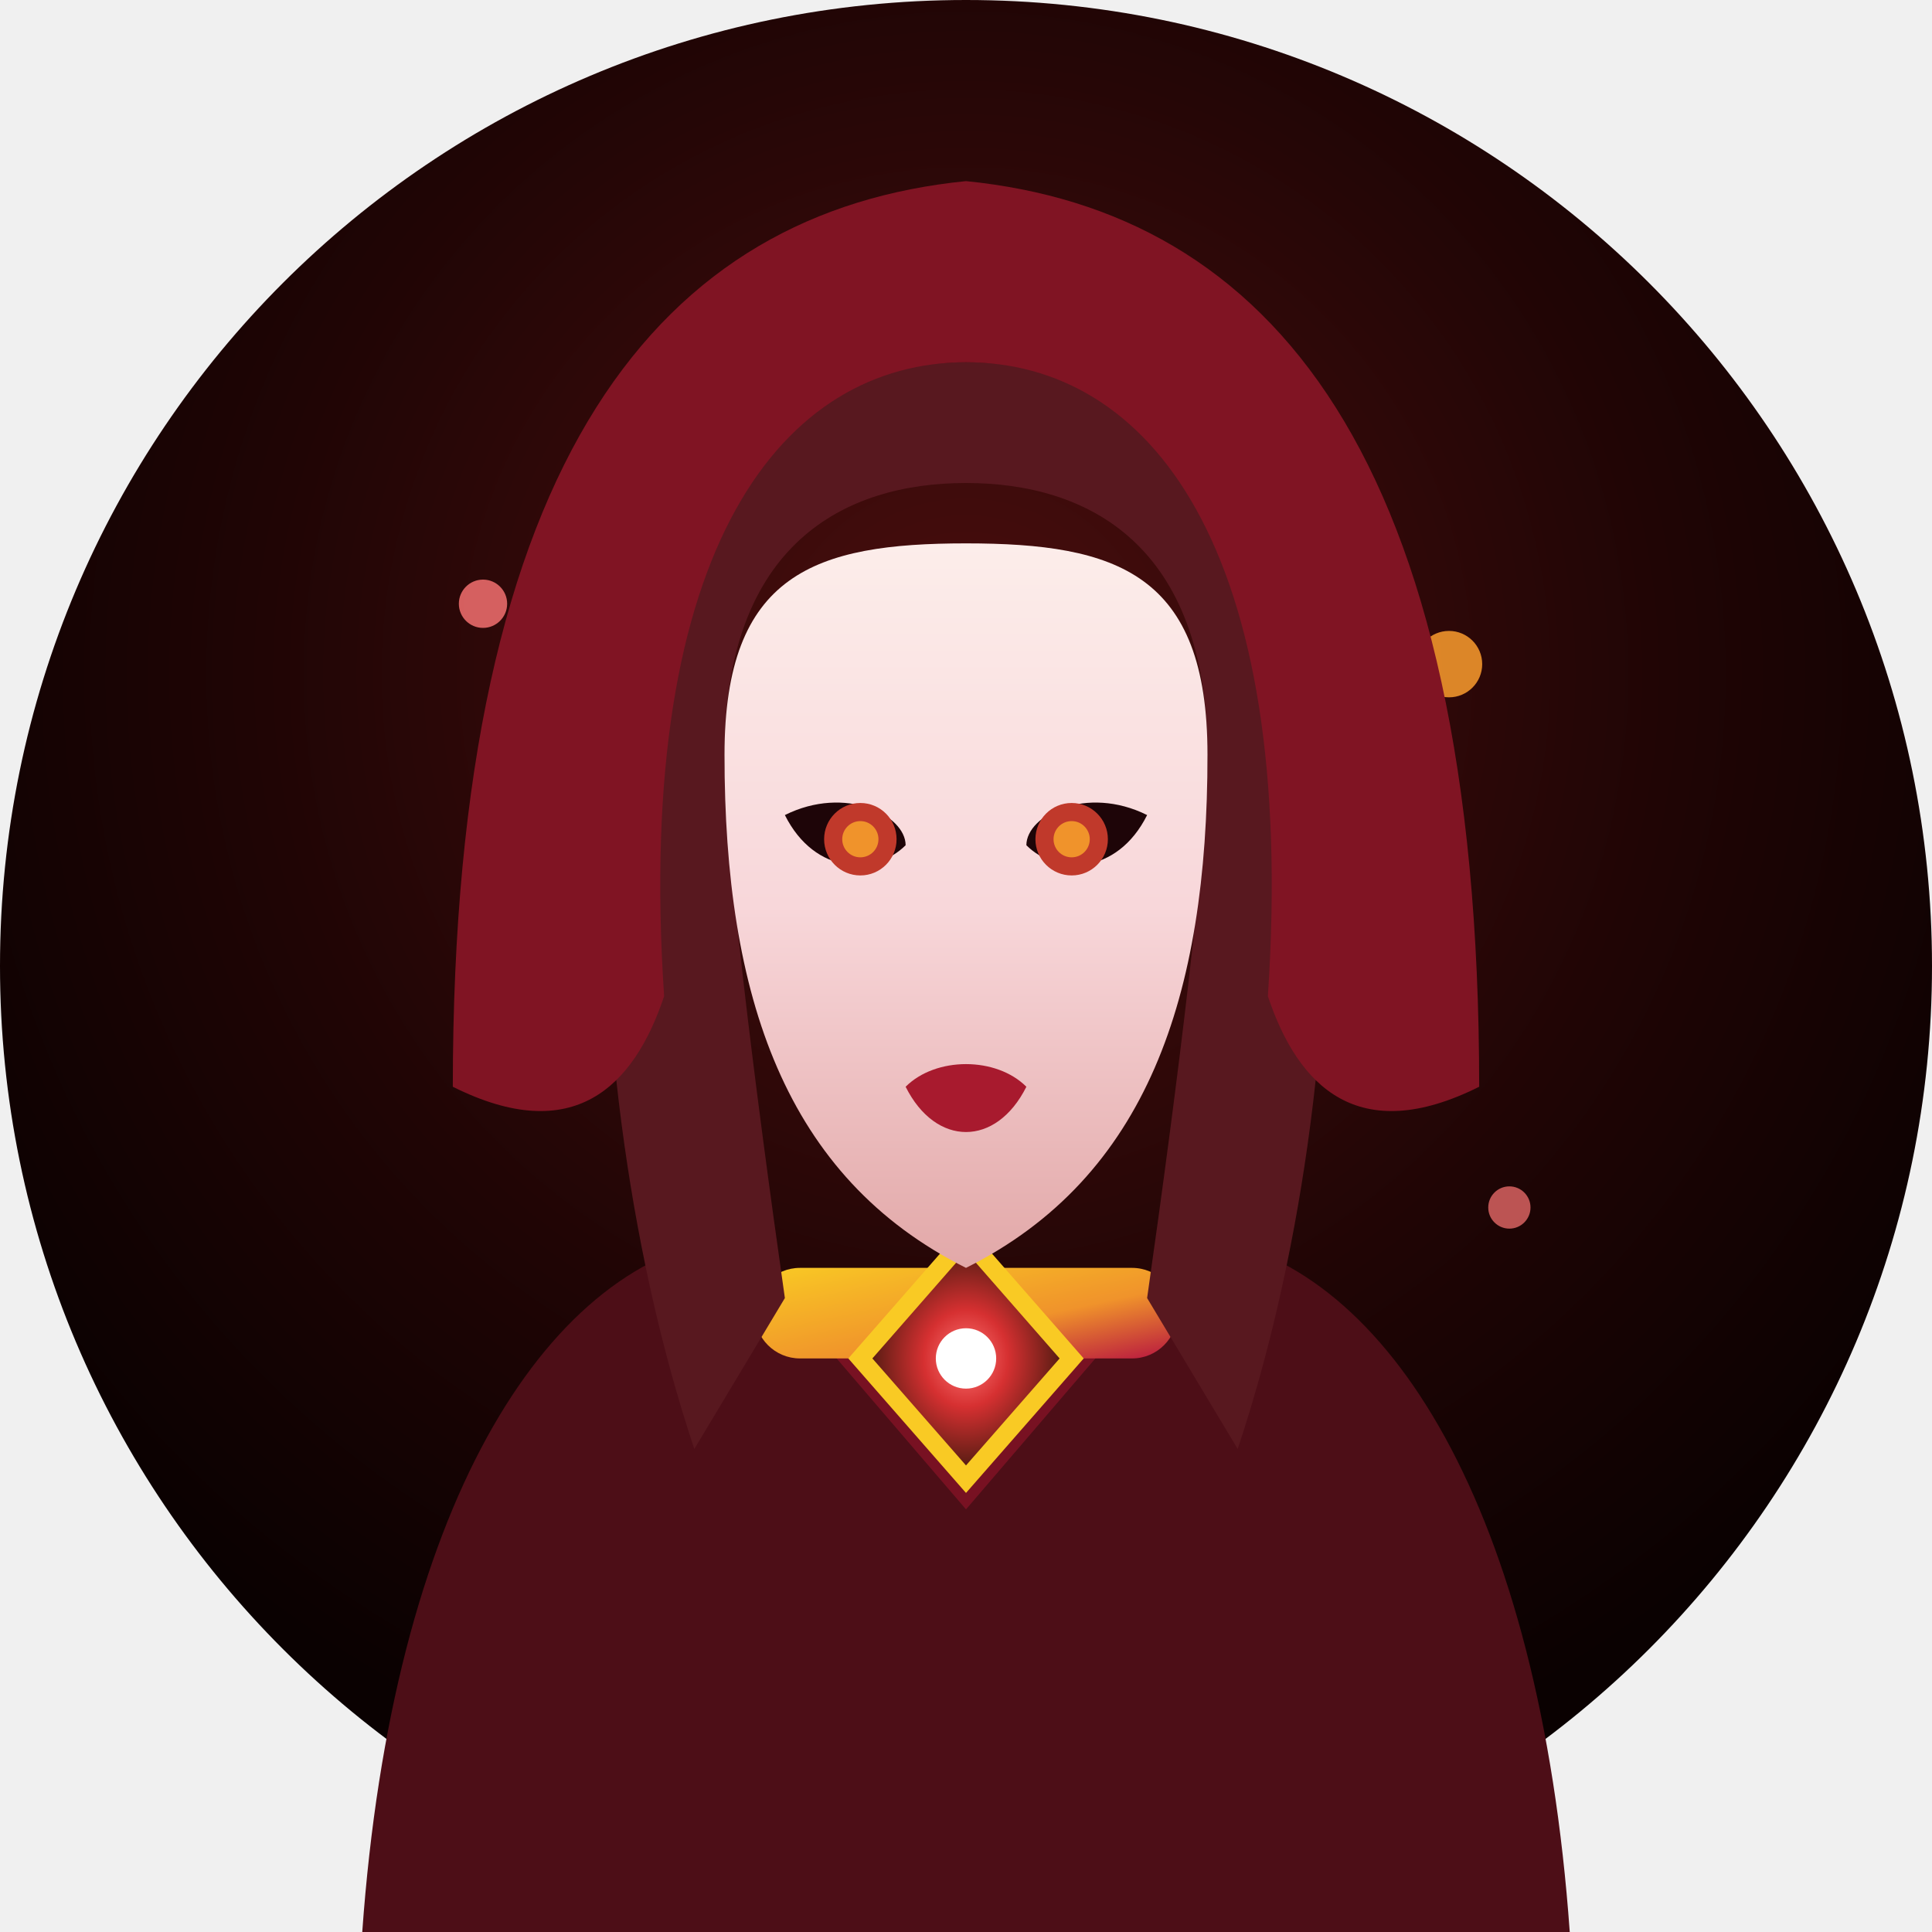
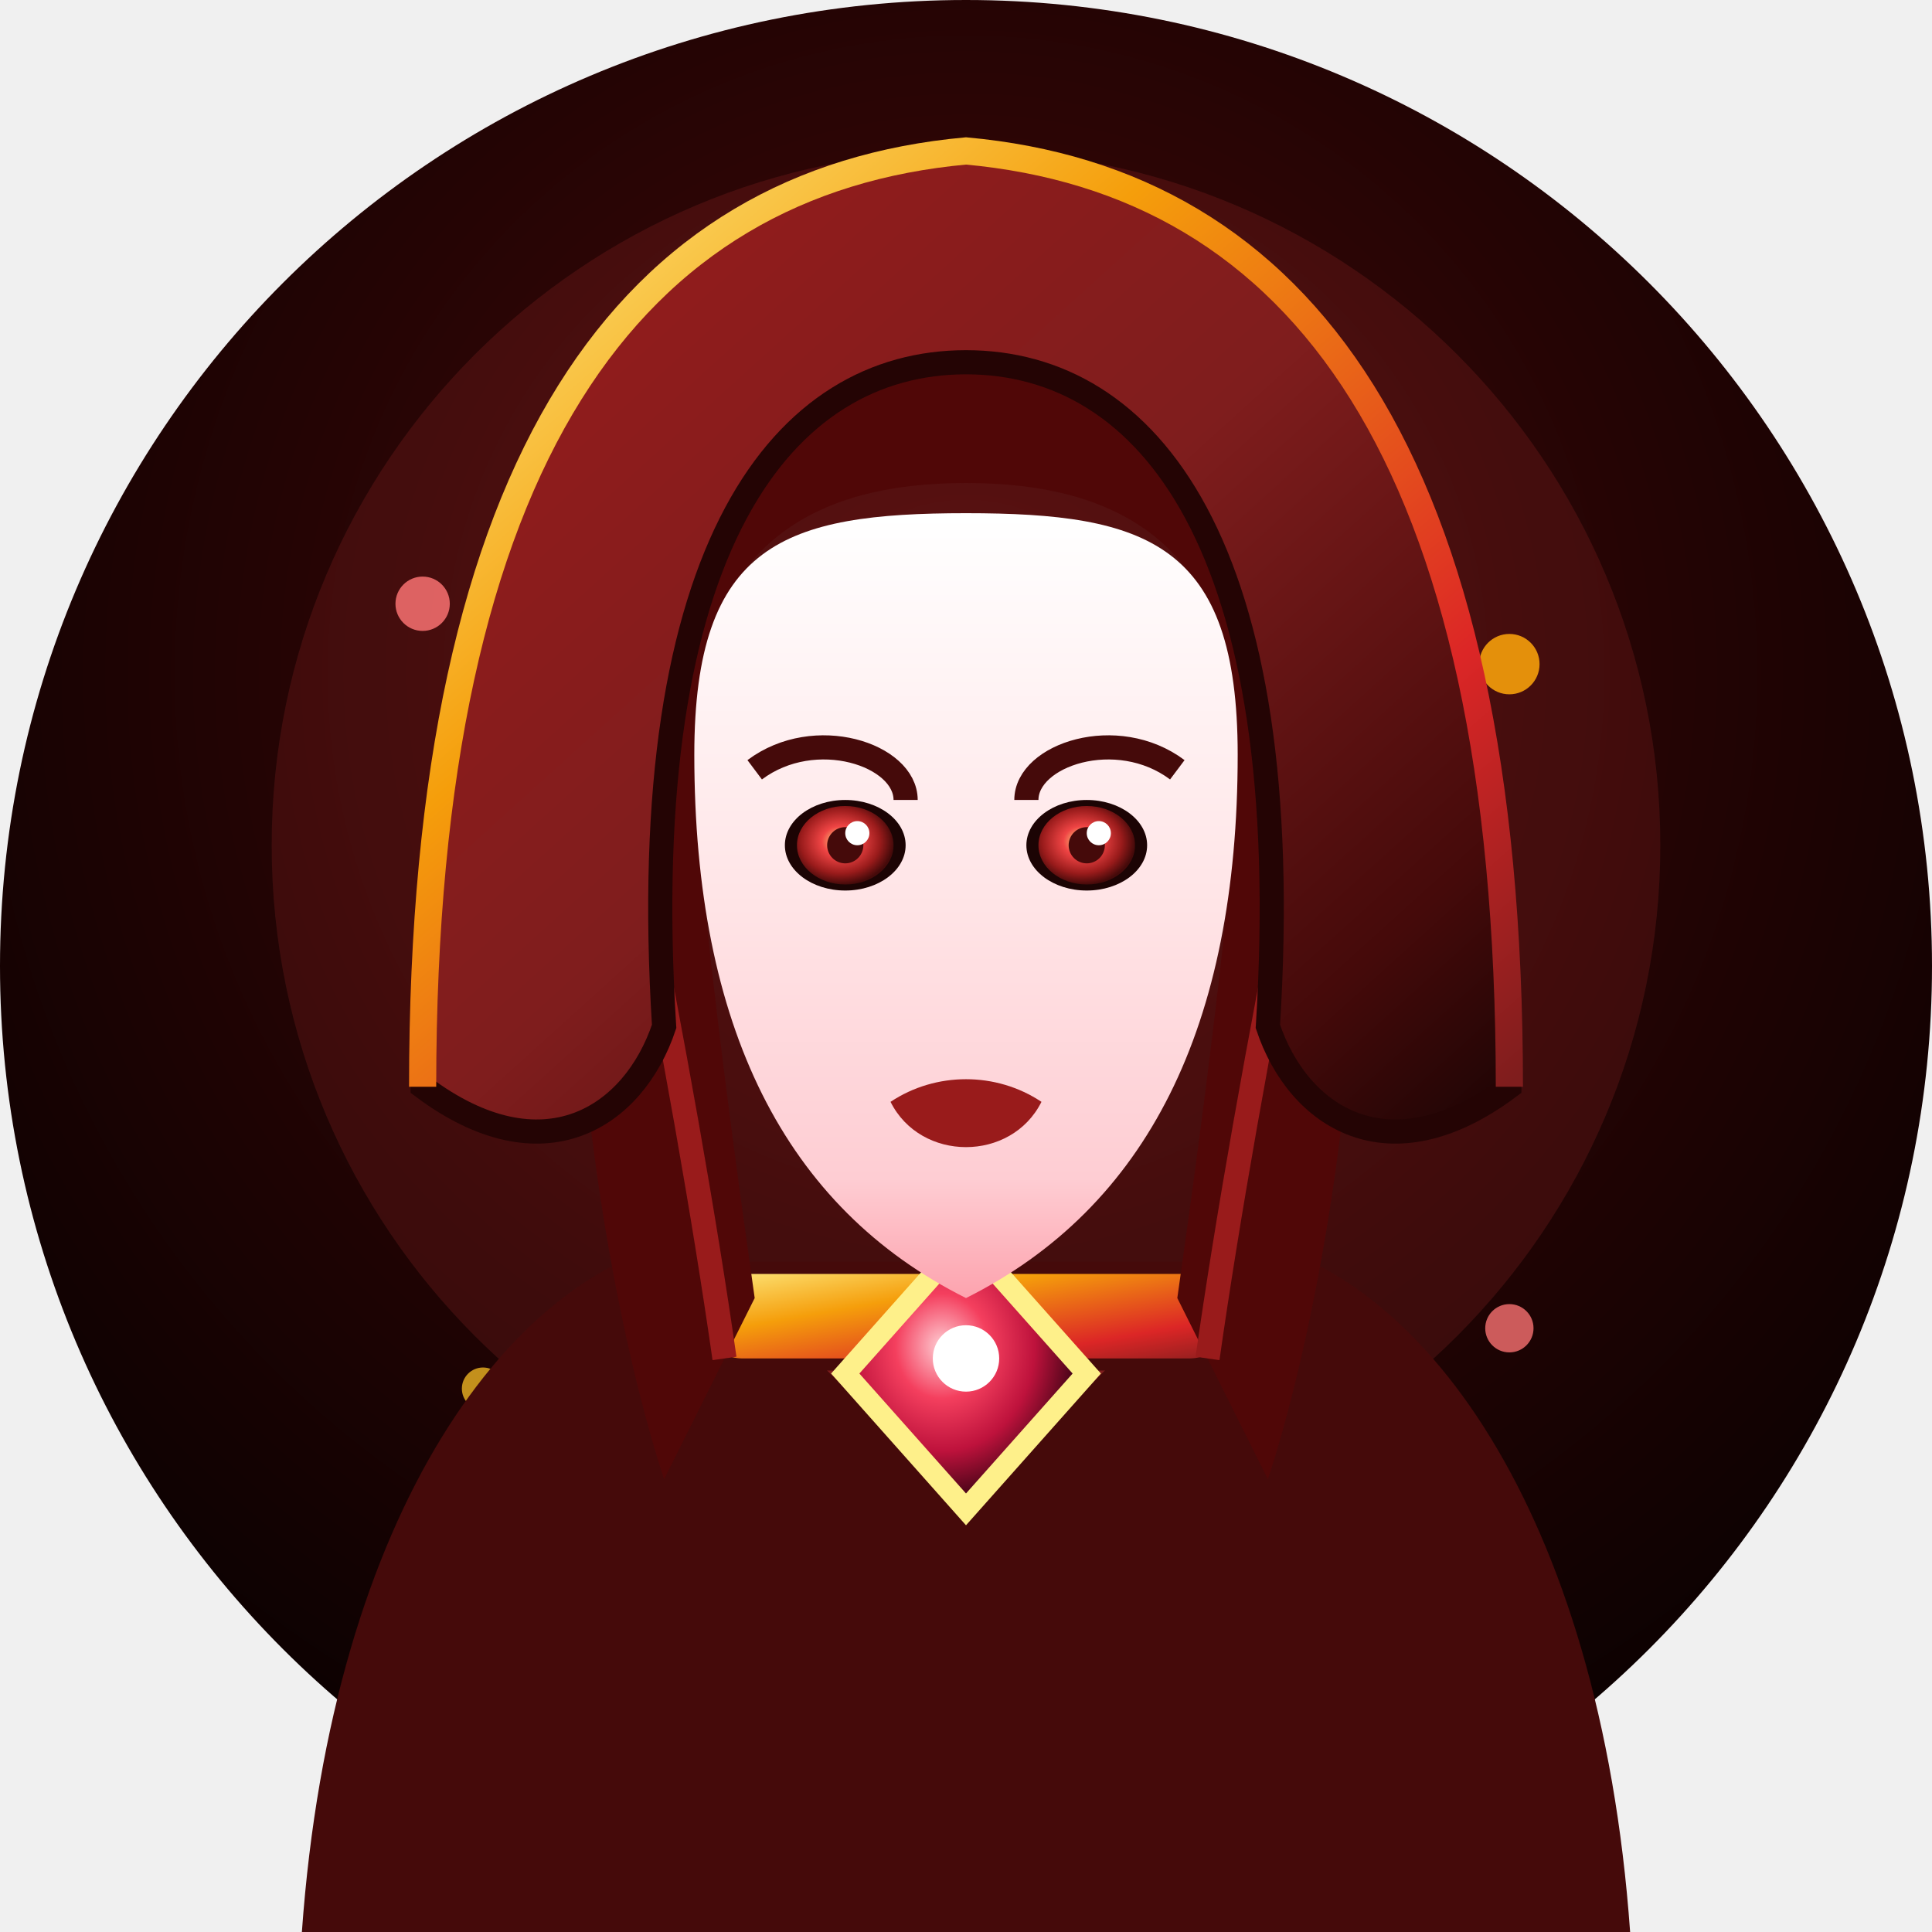
<svg xmlns="http://www.w3.org/2000/svg" viewBox="0 0 64 64">
  <defs>
-     <radialGradient id="bgFuego" cx="50%" cy="35%" r="60%">
-       <stop offset="0%" stop-color="#4a0e0e" />
-       <stop offset="60%" stop-color="#200505" />
+     <radialGradient id="bgSacerdotisaFuego" cx="50%" cy="35%" r="65%">
+       <stop offset="0%" stop-color="#450a0a" />
+       <stop offset="55%" stop-color="#240404" />
      <stop offset="100%" stop-color="#0a0101" />
    </radialGradient>
-     <linearGradient id="oroRojo" x1="0" y1="0" x2="1" y2="1">
-       <stop offset="0%" stop-color="#f9ca24" />
-       <stop offset="60%" stop-color="#f0932b" />
-       <stop offset="100%" stop-color="#b71540" />
+     <linearGradient id="oroFuegoSacerdotisa" x1="0" y1="0" x2="1" y2="1">
+       <stop offset="0%" stop-color="#fef08a" />
+       <stop offset="35%" stop-color="#f59e0b" />
+       <stop offset="75%" stop-color="#dc2626" />
+       <stop offset="100%" stop-color="#7f1d1d" />
    </linearGradient>
-     <radialGradient id="rubiFuego" cx="50%" cy="50%" r="50%">
-       <stop offset="0%" stop-color="#ff7675" />
-       <stop offset="40%" stop-color="#d63031" />
-       <stop offset="85%" stop-color="#641e16" />
-       <stop offset="100%" stop-color="#2c0b0b" />
+     <radialGradient id="rubiCorazonFuego" cx="40%" cy="40%" r="55%">
+       <stop offset="0%" stop-color="#fecdd3" />
+       <stop offset="35%" stop-color="#f43f5e" />
+       <stop offset="70%" stop-color="#be123c" />
+       <stop offset="100%" stop-color="#4c0519" />
    </radialGradient>
-     <linearGradient id="pielDama" x1="0" y1="0" x2="0" y2="1">
-       <stop offset="0%" stop-color="#fcedea" />
-       <stop offset="50%" stop-color="#f8d7da" />
-       <stop offset="100%" stop-color="#e2a8a8" />
+     <linearGradient id="pielDamaFuego" x1="0" y1="0" x2="0" y2="1">
+       <stop offset="0%" stop-color="#ffffff" />
+       <stop offset="50%" stop-color="#ffe4e6" />
+       <stop offset="85%" stop-color="#fecdd3" />
+       <stop offset="100%" stop-color="#fda4af" />
    </linearGradient>
+     <linearGradient id="terciopeloRojoSacerdotisa" x1="0" y1="0" x2="1" y2="1">
+       <stop offset="0%" stop-color="#991b1b" />
+       <stop offset="50%" stop-color="#7f1d1d" />
+       <stop offset="85%" stop-color="#450a0a" />
+       <stop offset="100%" stop-color="#1c0404" />
+     </linearGradient>
+     <radialGradient id="ojoRubiEncanto" cx="45%" cy="45%" r="55%">
+       <stop offset="0%" stop-color="#fef08a" />
+       <stop offset="35%" stop-color="#ef4444" />
+       <stop offset="75%" stop-color="#991b1b" />
+       <stop offset="100%" stop-color="#450a0a" />
+     </radialGradient>
  </defs>
-   <circle cx="32" cy="32" r="32" fill="url(#bgFuego)" />
-   <circle cx="16" cy="20" r="0.8" fill="#ff7675" opacity="0.8">
-     <animate attributeName="cy" values="20;12;20" dur="2.5s" repeatCount="indefinite" />
-     <animate attributeName="opacity" values="0.8;0.2;0.8" dur="2.5s" repeatCount="indefinite" />
+   <circle cx="32" cy="32" r="32" fill="url(#bgSacerdotisaFuego)" />
+   <circle cx="32" cy="28" r="23" fill="#ef4444" opacity="0.14">
+     <animate attributeName="opacity" values="0.1;0.24;0.1" dur="2.4s" repeatCount="indefinite" />
  </circle>
-   <circle cx="48" cy="22" r="1.1" fill="#f0932b" opacity="0.9">
-     <animate attributeName="cy" values="22;14;22" dur="2s" repeatCount="indefinite" />
+   <circle cx="14" cy="20" r="0.9" fill="#f87171" opacity="0.85">
+     <animate attributeName="cy" values="20;10;20" dur="2.1s" repeatCount="indefinite" />
  </circle>
-   <circle cx="50" cy="40" r="0.7" fill="#ff7675" opacity="0.7" />
-   <path d="M12 64 C13 50, 18 42, 24 41 L32 46 L40 41 C46 42, 51 50, 52 64 Z" fill="#4d0e17" />
-   <path d="M26 43 L32 50 L38 43 Z" fill="#781122" />
-   <rect x="25" y="42" width="14" height="3" rx="1.5" fill="url(#oroRojo)" />
-   <polygon points="32,41 35.5,45 32,49 28.5,45" fill="url(#rubiFuego)" stroke="#f9ca24" stroke-width="0.6">
-     <animate attributeName="filter" values="drop-shadow(0 0 2px #ff4757);drop-shadow(0 0 8px #ff4757);drop-shadow(0 0 2px #ff4757)" dur="1.8s" repeatCount="indefinite" />
+   <circle cx="50" cy="22" r="1" fill="#f59e0b" opacity="0.9">
+     <animate attributeName="cy" values="22;12;22" dur="2.5s" repeatCount="indefinite" />
+   </circle>
+   <circle cx="16" cy="46" r="0.7" fill="#fbbf24" opacity="0.75" />
+   <circle cx="50" cy="44" r="0.8" fill="#f87171" opacity="0.8" />
+   <path d="M10 64 C11 50, 17 42, 23 41 L32 46 L41 41 C47 42, 53 50, 54 64 Z" fill="#450a0a" />
+   <path d="M25 43 L32 50 L39 43 Z" fill="#7f1d1d" />
+   <rect x="23" y="42" width="18" height="3.2" rx="1.6" fill="url(#oroFuegoSacerdotisa)" stroke="#450a0a" stroke-width="0.4" />
+   <polygon points="32,41 36,45.5 32,50 28,45.5" fill="url(#rubiCorazonFuego)" stroke="#fef08a" stroke-width="0.7">
+     <animate attributeName="filter" values="drop-shadow(0 0 2px #ef4444);drop-shadow(0 0 8px #ef4444);drop-shadow(0 0 2px #ef4444)" dur="1.7s" repeatCount="indefinite" />
  </polygon>
-   <circle cx="32" cy="45" r="1" fill="#fff">
-     <animate attributeName="opacity" values="0.4;1;0.4" dur="1.8s" repeatCount="indefinite" />
+   <circle cx="32" cy="45" r="1.1" fill="#ffffff">
+     <animate attributeName="opacity" values="0.4;1;0.4" dur="1.7s" repeatCount="indefinite" />
  </circle>
-   <path d="M20 28 C20 18, 25 12, 32 12 C39 12, 44 18, 44 28 C44 38, 42 45, 41 48 L38 43 C39 36, 40 28, 40 25 C40 18, 36 16, 32 16 C28 16, 24 18, 24 25 C24 28, 25 36, 26 43 L23 48 C22 45, 20 38, 20 28 Z" fill="#58181f" />
-   <path d="M24 25 C24 19, 27 18, 32 18 C37 18, 40 19, 40 25 C40 33, 38 39, 32 42 C26 39, 24 33, 24 25 Z" fill="url(#pielDama)" />
-   <path d="M15 36 C15 15, 22 7, 32 6 C42 7, 49 15, 49 36 C45 38, 43 36, 42 33 C43 18, 38 12, 32 12 C26 12, 21 18, 22 33 C21 36, 19 38, 15 36 Z" fill="#801423" />
-   <path d="M26 27 C28 26, 30 27, 30 28 C29 29, 27 29, 26 27 Z" fill="#1e0508" />
-   <ellipse cx="28.5" cy="27.8" rx="1.2" ry="1.2" fill="#c0392b" />
-   <circle cx="28.5" cy="27.8" r="0.6" fill="#f0932b" />
-   <path d="M38 27 C36 26, 34 27, 34 28 C35 29, 37 29, 38 27 Z" fill="#1e0508" />
-   <ellipse cx="35.5" cy="27.8" rx="1.2" ry="1.2" fill="#c0392b" />
-   <circle cx="35.5" cy="27.8" r="0.6" fill="#f0932b" />
-   <path d="M30 36 C31 35, 33 35, 34 36 C33 38, 31 38, 30 36 Z" fill="#a81a2e" />
+   <path d="M19 28 C19 18, 24 12, 32 12 C40 12, 45 18, 45 28 C45 38, 43 46, 42 49 L39 43 C40 36, 41 28, 41 25 C41 18, 37 16, 32 16 C27 16, 23 18, 23 25 C23 28, 24 36, 25 43 L22 49 C21 46, 19 38, 19 28 Z" fill="#500707" />
+   <path d="M21 28 Q23 38 24 45" stroke="#991b1b" stroke-width="0.8" fill="none" />
+   <path d="M43 28 Q41 38 40 45" stroke="#991b1b" stroke-width="0.8" fill="none" />
+   <path d="M23 25 C23 18, 26 17, 32 17 C38 17, 41 18, 41 25 C41 34, 38 40, 32 43 C26 40, 23 34, 23 25 Z" fill="url(#pielDamaFuego)" />
+   <path d="M14 36 C14 15, 21 6, 32 5 C43 6, 50 15, 50 36 C46 39, 43 37, 42 34 C43 18, 38 12, 32 12 C26 12, 21 18, 22 34 C21 37, 18 39, 14 36 Z" fill="url(#terciopeloRojoSacerdotisa)" stroke="#240404" stroke-width="0.8" />
+   <path d="M14 36 C14 15, 21 6, 32 5 C43 6, 50 15, 50 36" stroke="url(#oroFuegoSacerdotisa)" stroke-width="0.9" fill="none" />
+   <path d="M25 25.5 C27 24, 30 25, 30 26.5" stroke="#450a0a" stroke-width="0.8" fill="none" />
+   <path d="M39 25.5 C37 24, 34 25, 34 26.5" stroke="#450a0a" stroke-width="0.8" fill="none" />
+   <ellipse cx="28" cy="28" rx="2" ry="1.5" fill="#1c0404" />
+   <ellipse cx="28" cy="28" rx="1.6" ry="1.3" fill="url(#ojoRubiEncanto)" />
+   <circle cx="28" cy="28" r="0.6" fill="#450a0a" />
+   <circle cx="28.4" cy="27.6" r="0.4" fill="#ffffff" />
+   <ellipse cx="36" cy="28" rx="2" ry="1.5" fill="#1c0404" />
+   <ellipse cx="36" cy="28" rx="1.6" ry="1.3" fill="url(#ojoRubiEncanto)" />
+   <circle cx="36" cy="28" r="0.6" fill="#450a0a" />
+   <circle cx="36.4" cy="27.6" r="0.4" fill="#ffffff" />
+   <path d="M29.5 36.5 C31 35.5, 33 35.5, 34.5 36.5 C33.5 38.5, 30.5 38.5, 29.5 36.5 Z" fill="#991b1b" />
</svg>
